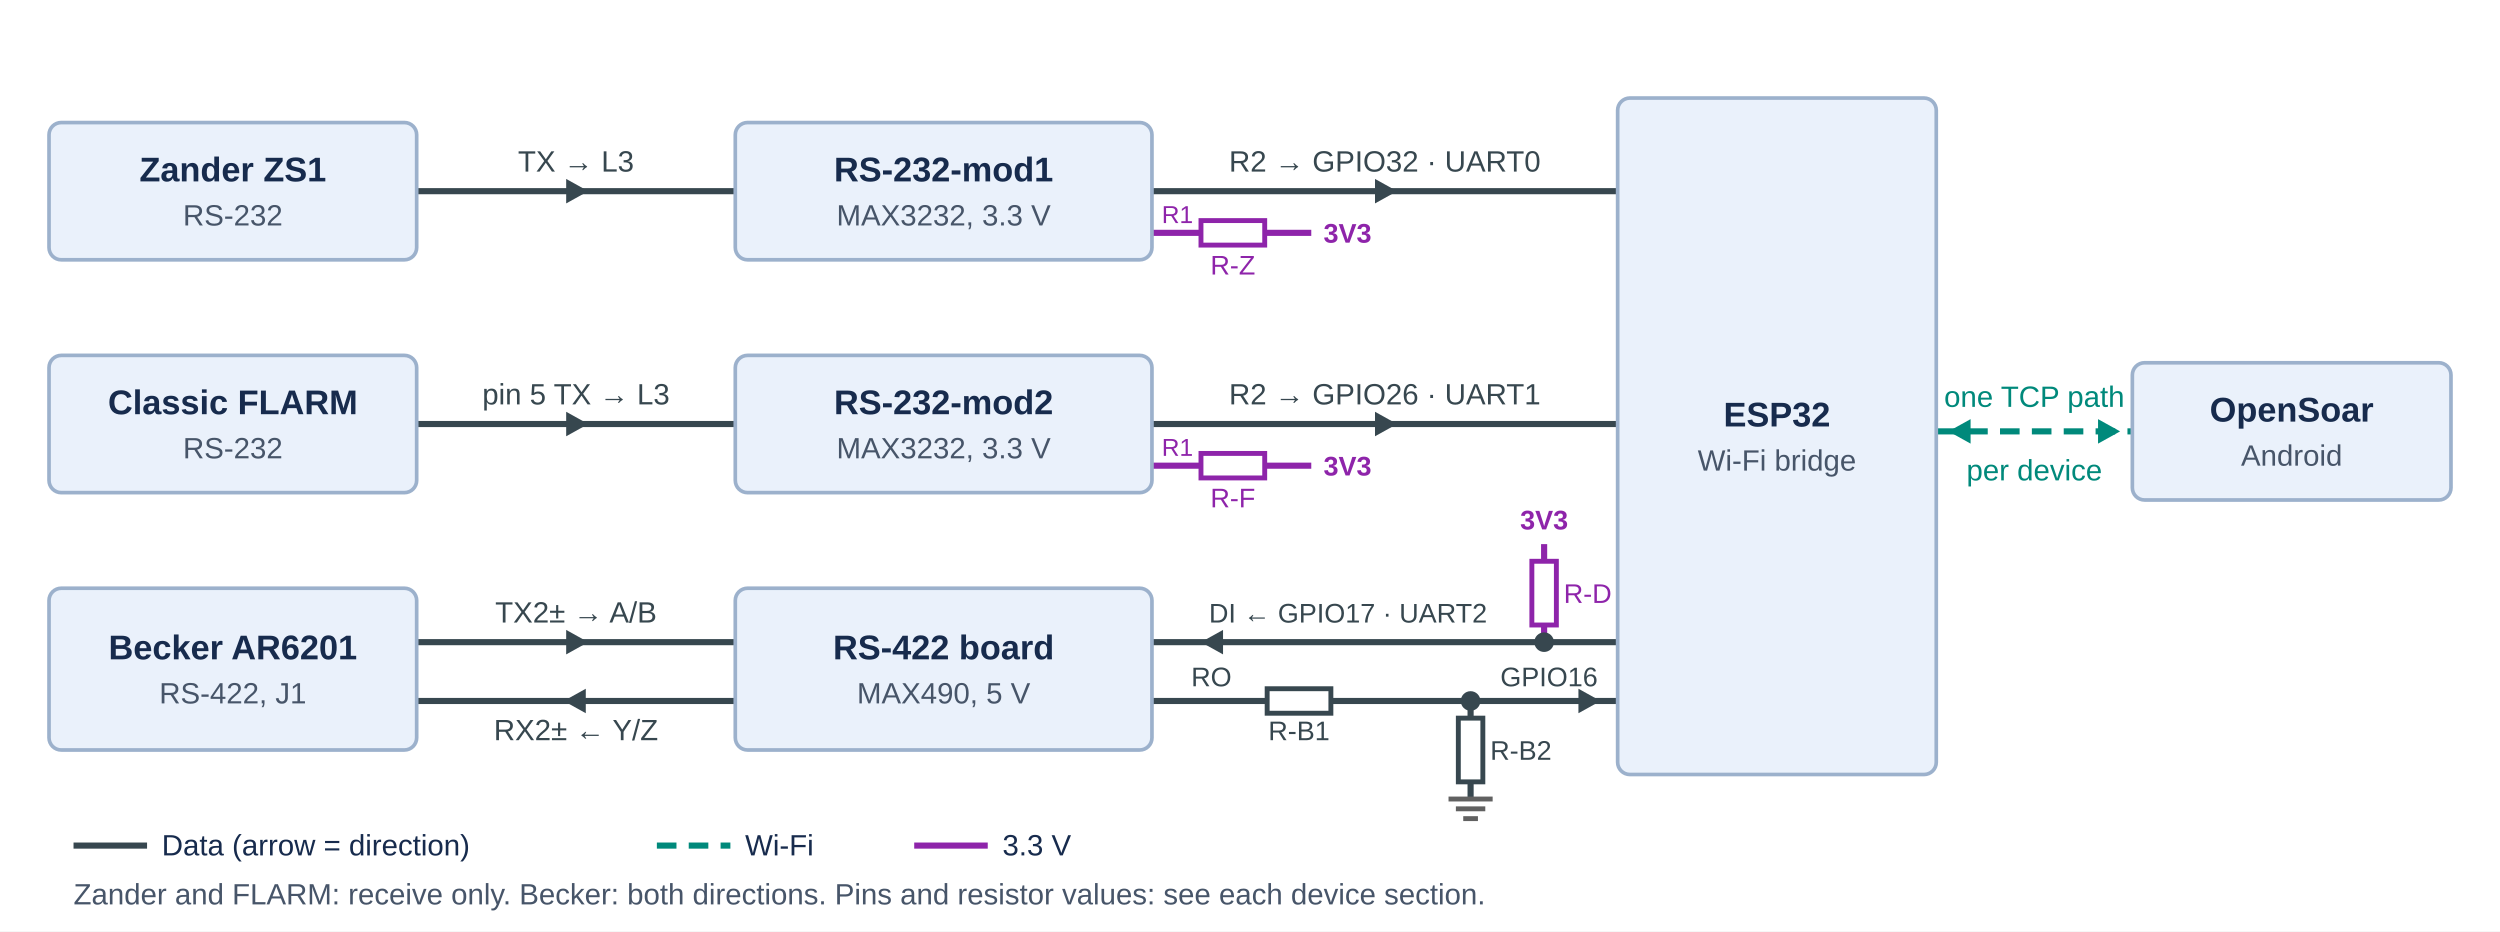
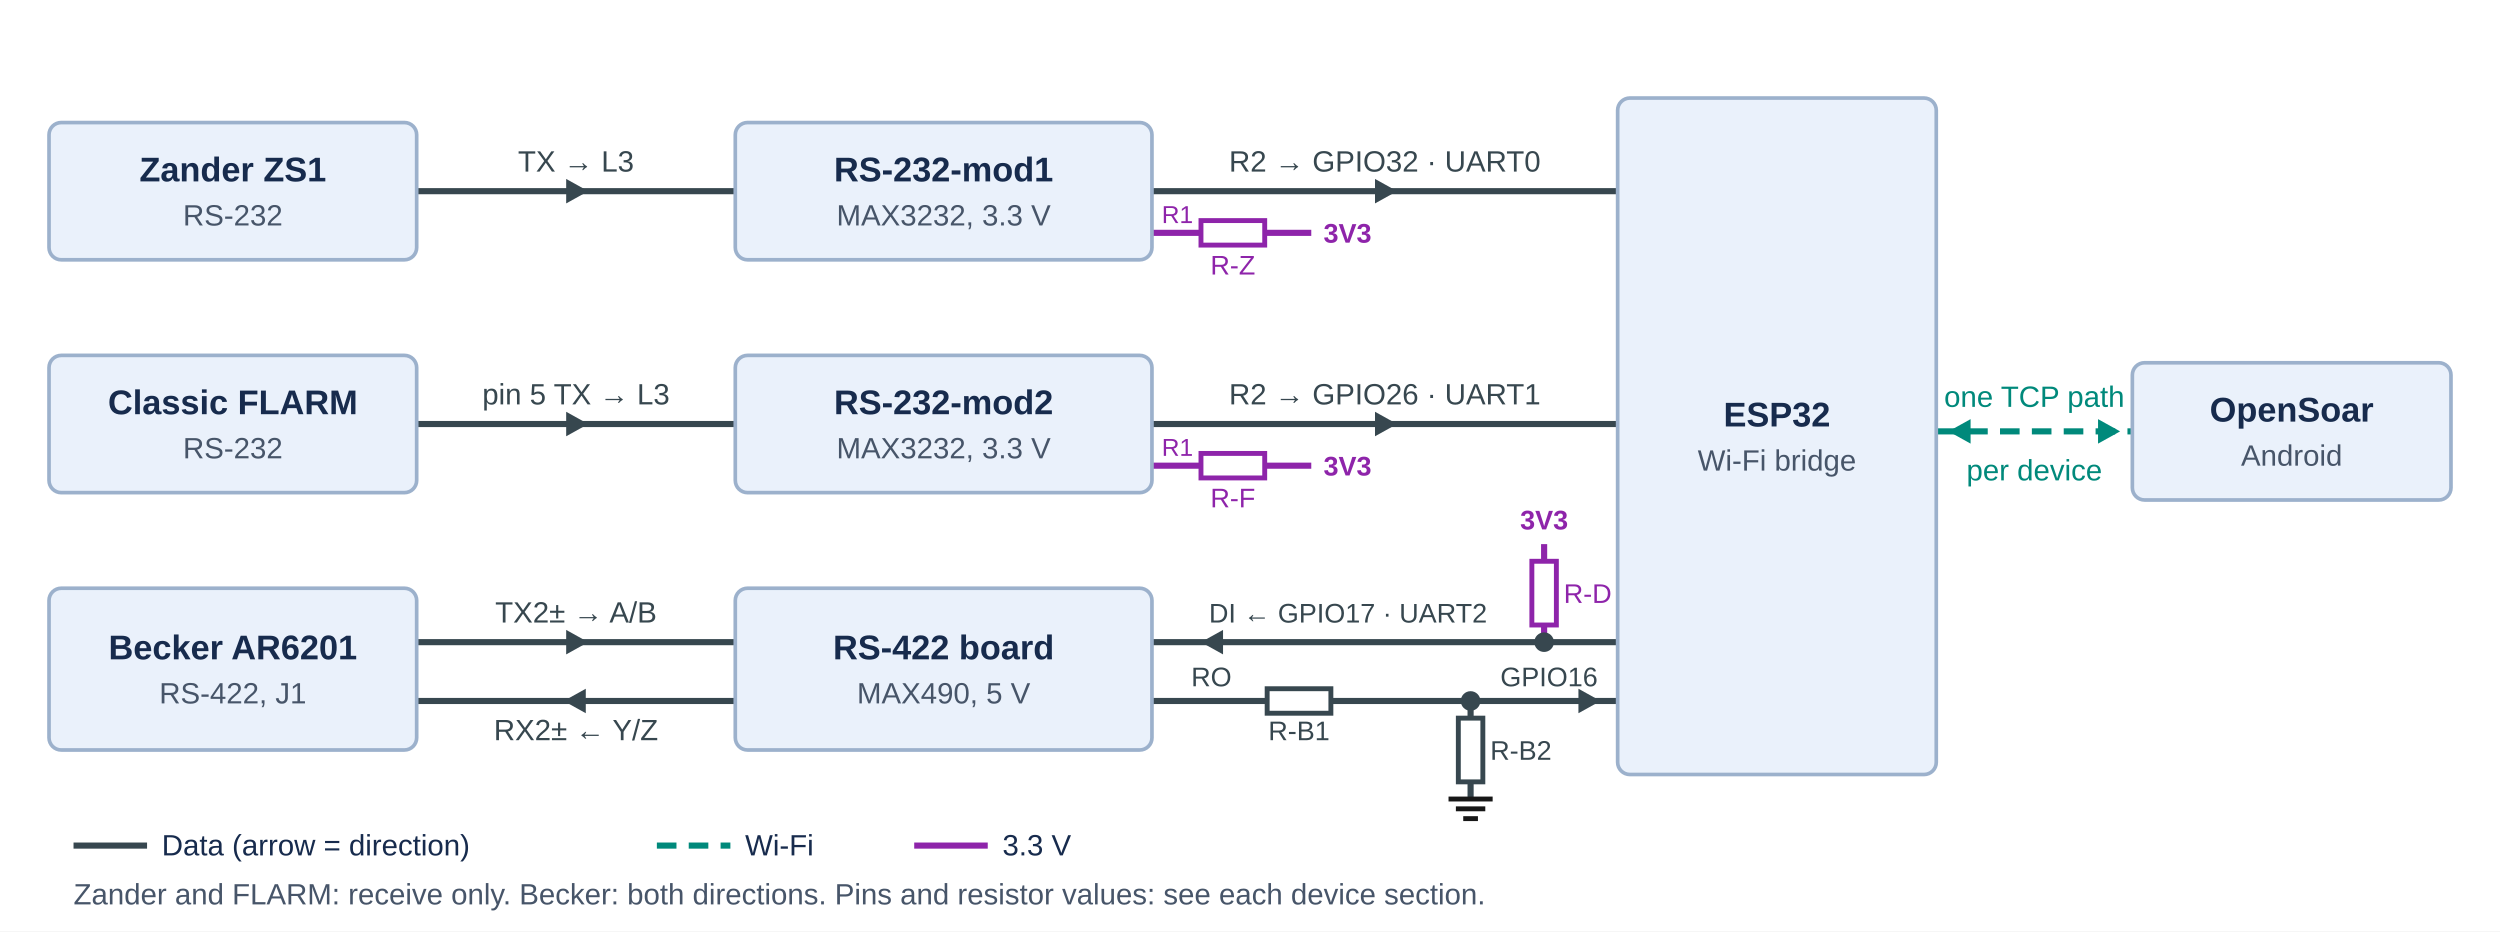
<svg xmlns="http://www.w3.org/2000/svg" width="1020" height="380" viewBox="0 0 1020 380" role="img" aria-labelledby="title desc">
  <rect width="1020" height="380" fill="white" />
  <g font-family="Arial,sans-serif">
    <path d="M170 78 L300 78" stroke="#37474f" stroke-width="2.5" fill="none" />
    <path d="M470 78 L660 78" stroke="#37474f" stroke-width="2.5" fill="none" />
    <path d="M170 173 L300 173" stroke="#37474f" stroke-width="2.5" fill="none" />
    <path d="M470 173 L660 173" stroke="#37474f" stroke-width="2.5" fill="none" />
    <path d="M470 95 L535 95" stroke="#8e24aa" stroke-width="2.5" fill="none" />
    <path d="M470 190 L535 190" stroke="#8e24aa" stroke-width="2.5" fill="none" />
    <path d="M170 262 L300 262" stroke="#37474f" stroke-width="2.5" fill="none" />
    <path d="M300 286 L170 286" stroke="#37474f" stroke-width="2.5" fill="none" />
    <path d="M660 262 L470 262" stroke="#37474f" stroke-width="2.5" fill="none" />
    <path d="M630 262 L630 222" stroke="#8e24aa" stroke-width="2.5" fill="none" />
    <path d="M470 286 L660 286" stroke="#37474f" stroke-width="2.5" fill="none" />
    <path d="M600 286 L600 326" stroke="#37474f" stroke-width="2.5" fill="none" />
-     <path d="M591 326 H609" stroke="#616161" stroke-width="2" />
-     <path d="M594 330 H606" stroke="#616161" stroke-width="2" />
-     <path d="M597 334 H603" stroke="#616161" stroke-width="2" />
+     <path d="M591 326 H609" stroke="#171717" stroke-width="2" />
+     <path d="M594 330 H606" stroke="#171717" stroke-width="2" />
+     <path d="M597 334 H603" stroke="#171717" stroke-width="2" />
    <path d="M790 176 L870 176" stroke="#00897b" stroke-width="2.5" fill="none" stroke-dasharray="8 5" />
    <path d="M30 345 H60" stroke="#37474f" stroke-width="2.5" />
    <path d="M268 345 H298" stroke="#00897b" stroke-width="2.5" stroke-dasharray="8 5" />
    <path d="M373 345 H403" stroke="#8e24aa" stroke-width="2.5" />
    <polygon points="231,73 231,83 240,78" fill="#37474f" />
    <polygon points="561,73 561,83 570,78" fill="#37474f" />
    <polygon points="231,168 231,178 240,173" fill="#37474f" />
    <polygon points="561,168 561,178 570,173" fill="#37474f" />
    <polygon points="231,257 231,267 240,262" fill="#37474f" />
    <polygon points="239,281 239,291 230,286" fill="#37474f" />
    <polygon points="499,257 499,267 490,262" fill="#37474f" />
    <circle cx="630" cy="262" r="4" fill="#37474f" />
    <polygon points="644,281 644,291 653,286" fill="#37474f" />
    <circle cx="600" cy="286" r="4" fill="#37474f" />
    <polygon points="856,171 856,181 865,176" fill="#00897b" />
    <polygon points="804,171 804,181 795,176" fill="#00897b" />
    <rect x="20" y="50" width="150" height="56" rx="5" fill="#eaf1fb" stroke="#9cb1cc" stroke-width="1.5" />
    <rect x="20" y="145" width="150" height="56" rx="5" fill="#eaf1fb" stroke="#9cb1cc" stroke-width="1.5" />
    <rect x="20" y="240" width="150" height="66" rx="5" fill="#eaf1fb" stroke="#9cb1cc" stroke-width="1.5" />
    <rect x="300" y="50" width="170" height="56" rx="5" fill="#eaf1fb" stroke="#9cb1cc" stroke-width="1.5" />
    <rect x="300" y="145" width="170" height="56" rx="5" fill="#eaf1fb" stroke="#9cb1cc" stroke-width="1.5" />
    <rect x="300" y="240" width="170" height="66" rx="5" fill="#eaf1fb" stroke="#9cb1cc" stroke-width="1.5" />
    <rect x="660" y="40" width="130" height="276" rx="5" fill="#eaf1fb" stroke="#9cb1cc" stroke-width="1.5" />
    <rect x="870" y="148" width="130" height="56" rx="5" fill="#eaf1fb" stroke="#9cb1cc" stroke-width="1.5" />
    <rect x="490.0" y="90.0" width="26" height="10" fill="white" stroke="#8e24aa" stroke-width="2" />
    <rect x="490.0" y="185.0" width="26" height="10" fill="white" stroke="#8e24aa" stroke-width="2" />
    <rect x="625.0" y="229.0" width="10" height="26" fill="white" stroke="#8e24aa" stroke-width="2" />
    <rect x="517.0" y="281.0" width="26" height="10" fill="white" stroke="#37474f" stroke-width="2" />
    <rect x="595.0" y="293.0" width="10" height="26" fill="white" stroke="#37474f" stroke-width="2" />
    <text x="95.0" y="74.0" font-size="14" fill="#172b4d" text-anchor="middle" font-weight="700">Zander ZS1</text>
    <text x="95.0" y="92.0" font-size="12" fill="#475569" text-anchor="middle">RS-232</text>
    <text x="95.0" y="169.0" font-size="14" fill="#172b4d" text-anchor="middle" font-weight="700">Classic FLARM</text>
    <text x="95.0" y="187.0" font-size="12" fill="#475569" text-anchor="middle">RS-232</text>
    <text x="95.0" y="269.0" font-size="14" fill="#172b4d" text-anchor="middle" font-weight="700">Becker AR6201</text>
    <text x="95.0" y="287.0" font-size="12" fill="#475569" text-anchor="middle">RS-422, J1</text>
    <text x="385.0" y="74.0" font-size="14" fill="#172b4d" text-anchor="middle" font-weight="700">RS-232-mod1</text>
    <text x="385.0" y="92.0" font-size="12" fill="#475569" text-anchor="middle">MAX3232, 3.3 V</text>
    <text x="385.0" y="169.0" font-size="14" fill="#172b4d" text-anchor="middle" font-weight="700">RS-232-mod2</text>
    <text x="385.0" y="187.0" font-size="12" fill="#475569" text-anchor="middle">MAX3232, 3.3 V</text>
    <text x="385.0" y="269.0" font-size="14" fill="#172b4d" text-anchor="middle" font-weight="700">RS-422 board</text>
    <text x="385.0" y="287.0" font-size="12" fill="#475569" text-anchor="middle">MAX490, 5 V</text>
    <text x="725.0" y="174.0" font-size="14" fill="#172b4d" text-anchor="middle" font-weight="700">ESP32</text>
    <text x="725.0" y="192.0" font-size="12" fill="#475569" text-anchor="middle">Wi-Fi bridge</text>
    <text x="935.0" y="172.0" font-size="14" fill="#172b4d" text-anchor="middle" font-weight="700">OpenSoar</text>
    <text x="935.0" y="190.0" font-size="12" fill="#475569" text-anchor="middle">Android</text>
    <text x="235" y="70" font-size="12" fill="#37474f" text-anchor="middle">TX → L3</text>
    <text x="565" y="70" font-size="12" fill="#37474f" text-anchor="middle">R2 → GPIO32 · UART0</text>
    <text x="235" y="165" font-size="12" fill="#37474f" text-anchor="middle">pin 5 TX → L3</text>
    <text x="565" y="165" font-size="12" fill="#37474f" text-anchor="middle">R2 → GPIO26 · UART1</text>
    <text x="474" y="91" font-size="10" fill="#8e24aa" text-anchor="start">R1</text>
    <text x="540" y="99" font-size="11" fill="#8e24aa" text-anchor="start" font-weight="700">3V3</text>
    <text x="503" y="112" font-size="11" fill="#8e24aa" text-anchor="middle">R-Z</text>
    <text x="474" y="186" font-size="10" fill="#8e24aa" text-anchor="start">R1</text>
    <text x="540" y="194" font-size="11" fill="#8e24aa" text-anchor="start" font-weight="700">3V3</text>
    <text x="503" y="207" font-size="11" fill="#8e24aa" text-anchor="middle">R-F</text>
    <text x="638" y="246" font-size="11" fill="#8e24aa" text-anchor="start">R-D</text>
    <text x="630" y="216" font-size="11" fill="#8e24aa" text-anchor="middle" font-weight="700">3V3</text>
    <text x="530" y="302" font-size="11" fill="#37474f" text-anchor="middle">R-B1</text>
    <text x="608" y="310" font-size="11" fill="#37474f" text-anchor="start">R-B2</text>
    <text x="235" y="254" font-size="12" fill="#37474f" text-anchor="middle">TX2± → A/B</text>
    <text x="235" y="302" font-size="12" fill="#37474f" text-anchor="middle">RX2± ← Y/Z</text>
    <text x="550" y="254" font-size="11" fill="#37474f" text-anchor="middle">DI ← GPIO17 · UART2</text>
    <text x="486" y="280" font-size="11" fill="#37474f" text-anchor="start">RO</text>
    <text x="632" y="280" font-size="11" fill="#37474f" text-anchor="middle">GPIO16</text>
    <text x="830" y="166" font-size="12" fill="#00897b" text-anchor="middle">one TCP path</text>
    <text x="830" y="196" font-size="12" fill="#00897b" text-anchor="middle">per device</text>
    <text x="66" y="349" font-size="12" fill="#172b4d" text-anchor="start">Data (arrow = direction)</text>
    <text x="304" y="349" font-size="12" fill="#172b4d" text-anchor="start">Wi-Fi</text>
    <text x="409" y="349" font-size="12" fill="#172b4d" text-anchor="start">3.3 V</text>
    <text x="30" y="369" font-size="12" fill="#475569" text-anchor="start">Zander and FLARM: receive only. Becker: both directions. Pins and resistor values: see each device section.</text>
  </g>
</svg>
